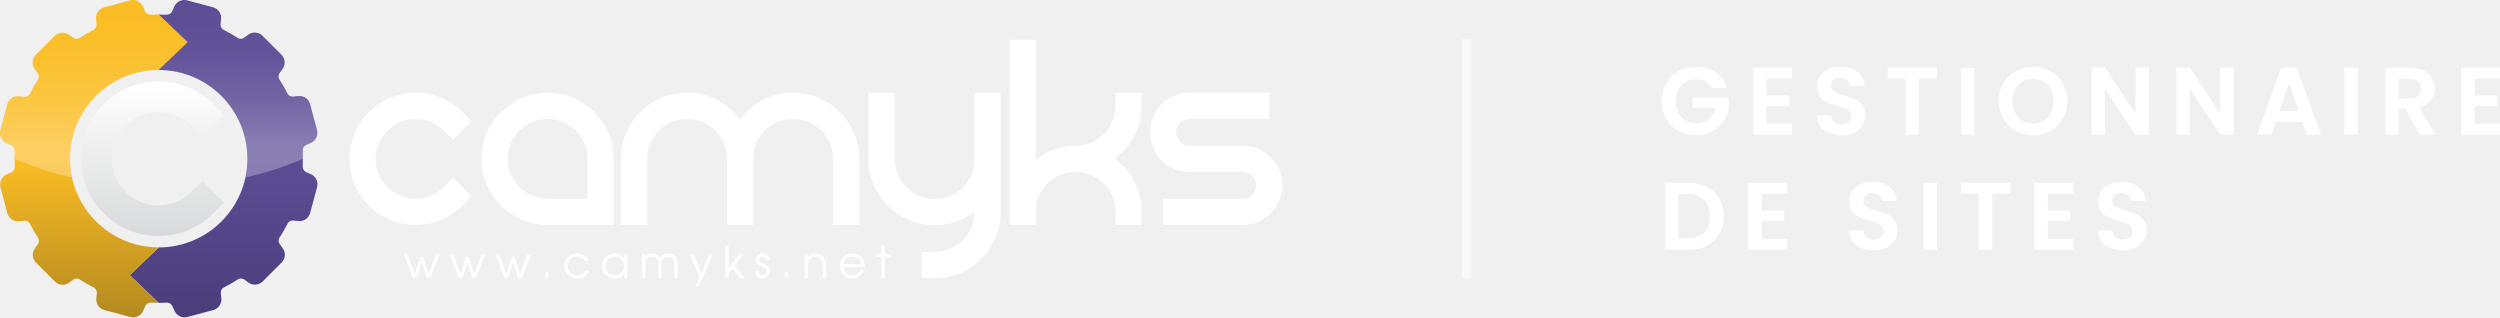
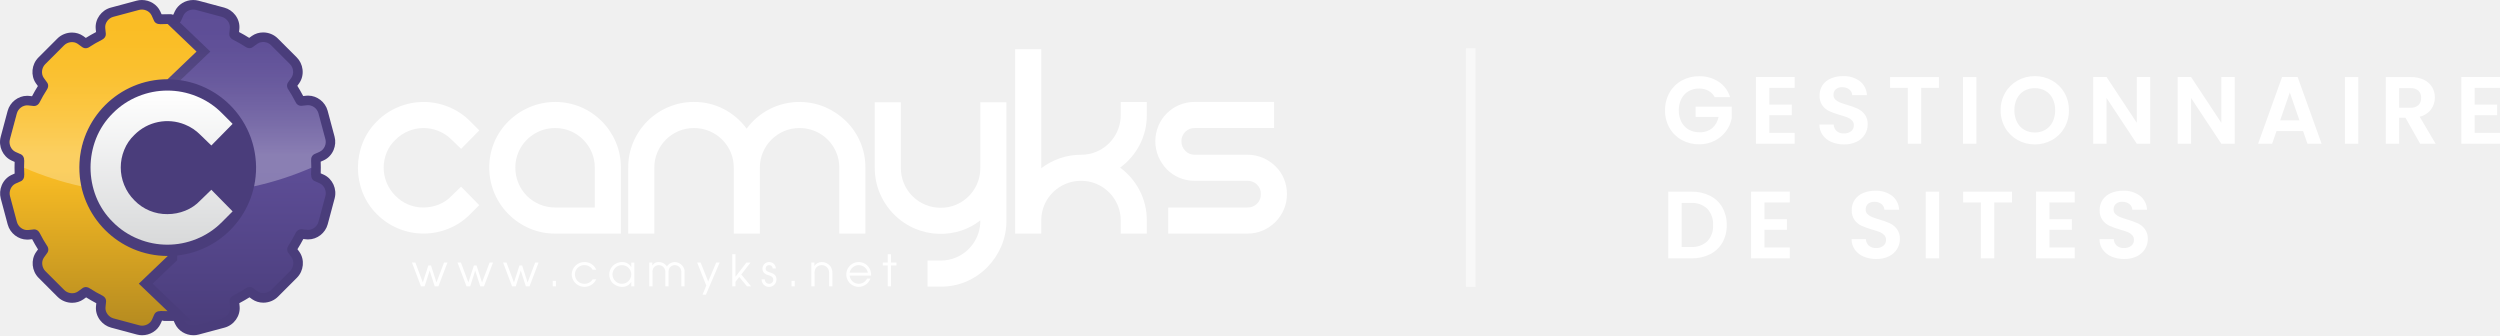
- <svg xmlns="http://www.w3.org/2000/svg" width="521.56" height="66.205" viewBox="0 0 521.56 66.205">
+ <svg xmlns="http://www.w3.org/2000/svg" width="523.563" height="70.205" viewBox="0 0 523.563 70.205">
  <defs>
    <linearGradient id="a" x1="0.5" y1="0.002" x2="0.5" y2="0.994" gradientUnits="objectBoundingBox">
      <stop offset="0" stop-color="#fff" />
      <stop offset="1" stop-color="#d8d9da" />
    </linearGradient>
    <linearGradient id="b" x1="0.5" y1="0.997" x2="0.5" y2="0.502" gradientUnits="objectBoundingBox">
      <stop offset="0" stop-color="#4a3d7b" />
      <stop offset="1" stop-color="#5d4d96" />
    </linearGradient>
    <linearGradient id="c" x1="0.5" y1="0.997" x2="0.5" y2="0.503" gradientUnits="objectBoundingBox">
      <stop offset="0" stop-color="#b48a20" />
      <stop offset="1" stop-color="#fabd24" />
    </linearGradient>
    <linearGradient id="d" x1="0.5" y1="0.821" x2="0.5" y2="0.029" gradientUnits="objectBoundingBox">
      <stop offset="0" stop-color="#fff" />
      <stop offset="0.073" stop-color="#fff" stop-opacity="0.871" />
      <stop offset="0.216" stop-color="#fff" stop-opacity="0.643" />
      <stop offset="0.36" stop-color="#fff" stop-opacity="0.447" />
      <stop offset="0.5" stop-color="#fff" stop-opacity="0.286" />
      <stop offset="0.636" stop-color="#fff" stop-opacity="0.161" />
      <stop offset="0.767" stop-color="#fff" stop-opacity="0.071" />
      <stop offset="0.891" stop-color="#fff" stop-opacity="0.02" />
      <stop offset="1" stop-color="#fff" stop-opacity="0" />
    </linearGradient>
  </defs>
-   <g transform="translate(-730 -17.897)">
+   <g transform="translate(-727.997 -15.897)">
    <g transform="translate(0 142)">
      <path d="M11.1-9.76A3.278,3.278,0,0,0,9.78-11.1a4.017,4.017,0,0,0-1.96-.46,4.285,4.285,0,0,0-2.2.56,3.868,3.868,0,0,0-1.5,1.6A5.135,5.135,0,0,0,3.58-7a5.147,5.147,0,0,0,.55,2.44,3.894,3.894,0,0,0,1.53,1.6,4.515,4.515,0,0,0,2.28.56,3.955,3.955,0,0,0,2.62-.85A4.057,4.057,0,0,0,11.9-5.62H7.1V-7.76h7.56v2.44a6.558,6.558,0,0,1-1.2,2.7A6.775,6.775,0,0,1,11.09-.63,6.968,6.968,0,0,1,7.84.12,7.359,7.359,0,0,1,4.19-.79,6.621,6.621,0,0,1,1.63-3.32,7.258,7.258,0,0,1,.7-7a7.313,7.313,0,0,1,.93-3.69,6.6,6.6,0,0,1,2.56-2.54,7.319,7.319,0,0,1,3.63-.91,7.264,7.264,0,0,1,4.1,1.15,5.872,5.872,0,0,1,2.4,3.23ZM22.54-11.7v3.5h4.7v2.22h-4.7v3.7h5.3V0h-8.1V-13.98h8.1v2.28ZM38.2.14a6.631,6.631,0,0,1-2.63-.5A4.318,4.318,0,0,1,33.72-1.8a3.792,3.792,0,0,1-.7-2.22h3a1.94,1.94,0,0,0,.61,1.36,2.161,2.161,0,0,0,1.51.5,2.323,2.323,0,0,0,1.54-.47,1.529,1.529,0,0,0,.56-1.23,1.421,1.421,0,0,0-.38-1.02,2.663,2.663,0,0,0-.95-.63,15.721,15.721,0,0,0-1.57-.51,16.815,16.815,0,0,1-2.21-.79,3.871,3.871,0,0,1-1.46-1.18,3.363,3.363,0,0,1-.61-2.11,3.773,3.773,0,0,1,.62-2.16,3.943,3.943,0,0,1,1.74-1.41,6.33,6.33,0,0,1,2.56-.49,5.554,5.554,0,0,1,3.51,1.05,3.893,3.893,0,0,1,1.49,2.93H39.9a1.6,1.6,0,0,0-.61-1.19,2.3,2.3,0,0,0-1.51-.47,1.944,1.944,0,0,0-1.31.42,1.518,1.518,0,0,0-.49,1.22,1.261,1.261,0,0,0,.37.93,2.822,2.822,0,0,0,.92.6q.55.23,1.55.53a16.284,16.284,0,0,1,2.22.8,3.987,3.987,0,0,1,1.48,1.2,3.333,3.333,0,0,1,.62,2.1,3.95,3.95,0,0,1-.58,2.08,4.1,4.1,0,0,1-1.7,1.53A5.8,5.8,0,0,1,38.2.14Zm19.86-14.1v2.26H54.34V0h-2.8V-11.7H47.82v-2.26Zm7.84,0V0H63.1V-13.96ZM78.14.14a7.233,7.233,0,0,1-3.6-.92,6.869,6.869,0,0,1-2.6-2.55,7.133,7.133,0,0,1-.96-3.69,7.1,7.1,0,0,1,.96-3.67,6.869,6.869,0,0,1,2.6-2.55,7.233,7.233,0,0,1,3.6-.92,7.216,7.216,0,0,1,3.61.92,6.816,6.816,0,0,1,2.58,2.55,7.153,7.153,0,0,1,.95,3.67,7.192,7.192,0,0,1-.95,3.69A6.8,6.8,0,0,1,81.74-.78,7.233,7.233,0,0,1,78.14.14Zm0-2.5a4.265,4.265,0,0,0,2.22-.57,3.907,3.907,0,0,0,1.5-1.63,5.349,5.349,0,0,0,.54-2.46,5.287,5.287,0,0,0-.54-2.45,3.854,3.854,0,0,0-1.5-1.61,4.325,4.325,0,0,0-2.22-.56,4.379,4.379,0,0,0-2.23.56A3.835,3.835,0,0,0,74.4-9.47a5.287,5.287,0,0,0-.54,2.45,5.349,5.349,0,0,0,.54,2.46,3.887,3.887,0,0,0,1.51,1.63A4.319,4.319,0,0,0,78.14-2.36ZM102.3,0H99.5L93.16-9.58V0h-2.8V-13.98h2.8l6.34,9.6v-9.6h2.8ZM120,0h-2.8l-6.34-9.58V0h-2.8V-13.98h2.8l6.34,9.6v-9.6H120Zm14.32-2.66h-5.56L127.84,0H124.9l5.02-13.98h3.26L138.2,0h-2.96Zm-.76-2.24-2.02-5.84L129.52-4.9Zm12.32-9.06V0h-2.8V-13.96ZM158.84,0l-3.08-5.44h-1.32V0h-2.8V-13.96h5.24a6.119,6.119,0,0,1,2.76.57,3.982,3.982,0,0,1,1.71,1.54,4.2,4.2,0,0,1,.57,2.17,4.156,4.156,0,0,1-.8,2.49,4.11,4.11,0,0,1-2.38,1.53L162.08,0Zm-4.4-7.54h2.34a2.338,2.338,0,0,0,1.7-.55,2.047,2.047,0,0,0,.56-1.53,1.953,1.953,0,0,0-.56-1.49,2.394,2.394,0,0,0-1.7-.53h-2.34Zm15.82-4.16v3.5h4.7v2.22h-4.7v3.7h5.3V0h-8.1V-13.98h8.1v2.28ZM6.26,10.04a8.338,8.338,0,0,1,3.87.86,6.144,6.144,0,0,1,2.58,2.45,7.3,7.3,0,0,1,.91,3.69,7.188,7.188,0,0,1-.91,3.67,6.18,6.18,0,0,1-2.58,2.43A8.338,8.338,0,0,1,6.26,24H1.38V10.04Zm-.1,11.58a4.6,4.6,0,0,0,3.4-1.2,4.57,4.57,0,0,0,1.2-3.38,4.676,4.676,0,0,0-1.2-3.41,4.533,4.533,0,0,0-3.4-1.23H4.18v9.22ZM21.52,12.3v3.5h4.7v2.22h-4.7v3.7h5.3V24h-8.1V10.02h8.1V12.3ZM44.94,24.14a6.631,6.631,0,0,1-2.63-.5,4.318,4.318,0,0,1-1.85-1.44,3.792,3.792,0,0,1-.7-2.22h3a1.94,1.94,0,0,0,.61,1.36,2.161,2.161,0,0,0,1.51.5,2.323,2.323,0,0,0,1.54-.47,1.529,1.529,0,0,0,.56-1.23,1.421,1.421,0,0,0-.38-1.02,2.663,2.663,0,0,0-.95-.63,15.721,15.721,0,0,0-1.57-.51,16.815,16.815,0,0,1-2.21-.79,3.871,3.871,0,0,1-1.46-1.18,3.363,3.363,0,0,1-.61-2.11,3.773,3.773,0,0,1,.62-2.16,3.943,3.943,0,0,1,1.74-1.41,6.33,6.33,0,0,1,2.56-.49,5.554,5.554,0,0,1,3.51,1.05,3.893,3.893,0,0,1,1.49,2.93H46.64a1.6,1.6,0,0,0-.61-1.19,2.3,2.3,0,0,0-1.51-.47,1.944,1.944,0,0,0-1.31.42,1.518,1.518,0,0,0-.49,1.22,1.261,1.261,0,0,0,.37.93,2.822,2.822,0,0,0,.92.6q.55.23,1.55.53a16.284,16.284,0,0,1,2.22.8,3.987,3.987,0,0,1,1.48,1.2,3.333,3.333,0,0,1,.62,2.1,3.95,3.95,0,0,1-.58,2.08,4.1,4.1,0,0,1-1.7,1.53A5.8,5.8,0,0,1,44.94,24.14ZM58.1,10.04V24H55.3V10.04Zm15.26,0V12.3H69.64V24h-2.8V12.3H63.12V10.04ZM81.2,12.3v3.5h4.7v2.22H81.2v3.7h5.3V24H78.4V10.02h8.1V12.3ZM96.86,24.14a6.631,6.631,0,0,1-2.63-.5,4.318,4.318,0,0,1-1.85-1.44,3.792,3.792,0,0,1-.7-2.22h3a1.94,1.94,0,0,0,.61,1.36,2.161,2.161,0,0,0,1.51.5,2.323,2.323,0,0,0,1.54-.47,1.529,1.529,0,0,0,.56-1.23,1.421,1.421,0,0,0-.38-1.02,2.663,2.663,0,0,0-.95-.63A15.722,15.722,0,0,0,96,17.98a16.815,16.815,0,0,1-2.21-.79,3.871,3.871,0,0,1-1.46-1.18,3.363,3.363,0,0,1-.61-2.11,3.773,3.773,0,0,1,.62-2.16,3.944,3.944,0,0,1,1.74-1.41,6.33,6.33,0,0,1,2.56-.49,5.554,5.554,0,0,1,3.51,1.05,3.893,3.893,0,0,1,1.49,2.93H98.56a1.6,1.6,0,0,0-.61-1.19,2.3,2.3,0,0,0-1.51-.47,1.944,1.944,0,0,0-1.31.42,1.518,1.518,0,0,0-.49,1.22,1.261,1.261,0,0,0,.37.93,2.822,2.822,0,0,0,.92.6q.55.23,1.55.53a16.283,16.283,0,0,1,2.22.8,3.987,3.987,0,0,1,1.48,1.2,3.333,3.333,0,0,1,.62,2.1,3.95,3.95,0,0,1-.58,2.08,4.1,4.1,0,0,1-1.7,1.53A5.8,5.8,0,0,1,96.86,24.14Z" transform="translate(1076 -96)" fill="#fff" />
-       <path d="M1,50H-1V0H1Z" transform="translate(1036 -116)" fill="#fff" opacity="0.5" />
+       <line y1="50" transform="translate(1036 -116)" fill="none" stroke="#fff" stroke-width="2" opacity="0.5" />
    </g>
+     <circle cx="17" cy="17" r="17" transform="translate(746 34)" fill="#4a3d7b" />
    <g transform="translate(632.638 -328.139)">
      <path d="M123.517,372.276a9.711,9.711,0,0,1,10.568-2.156,9.575,9.575,0,0,1,3.234,2.156l2.3,2.227,4.457-4.527-2.229-2.23a15.712,15.712,0,0,0-5.354-3.555,16.137,16.137,0,0,0-12.149,0,15.82,15.82,0,0,0-5.357,3.555,15.5,15.5,0,0,0-3.521,5.321,16.653,16.653,0,0,0,0,12.147,15.456,15.456,0,0,0,3.521,5.32,15.841,15.841,0,0,0,5.357,3.557,16.124,16.124,0,0,0,12.149,0,15.733,15.733,0,0,0,5.354-3.557l2.229-2.23-4.457-4.526-2.3,2.229a8.786,8.786,0,0,1-3.161,2.153,9.922,9.922,0,0,1-3.737.719,9.417,9.417,0,0,1-6.9-2.872,9.574,9.574,0,0,1-2.154-3.238,9.683,9.683,0,0,1,0-7.328A8.8,8.8,0,0,1,123.517,372.276Z" fill="url(#a)" />
-       <path d="M148.982,379.147a18.51,18.51,0,0,1-18.508,18.509v.008l-6.044,5.779,6.044,5.778c.534,0,1.069-.017,1.6-.044l-.072.02a1.256,1.256,0,0,1,1.369.793l.457,1.015a2.29,2.29,0,0,0,2.611,1.164l5.428-1.452a2.3,2.3,0,0,0,1.682-2.316l-.113-1.108a1.257,1.257,0,0,1,.754-1.353,30.319,30.319,0,0,0,2.859-1.656,1.237,1.237,0,0,1,1.357.123l.9.653a2.3,2.3,0,0,0,2.848-.3l3.972-3.972a2.3,2.3,0,0,0,.3-2.848l-.654-.9a1.26,1.26,0,0,1,0-1.585l0,0a29.306,29.306,0,0,0,1.544-2.694,1.255,1.255,0,0,1,1.324-.71l1.106.114a2.294,2.294,0,0,0,2.315-1.68l1.454-5.429a2.3,2.3,0,0,0-1.163-2.614l-1.018-.453a1.258,1.258,0,0,1-.793-1.371l-.035.131a30.434,30.434,0,0,0,0-3.211l.02.073a1.257,1.257,0,0,1,.792-1.371l1.017-.453a2.3,2.3,0,0,0,1.163-2.615l-1.452-5.428a2.3,2.3,0,0,0-2.317-1.681l-1.106.117a1.257,1.257,0,0,1-1.363-.775,29.741,29.741,0,0,0-1.647-2.841,1.235,1.235,0,0,1,.124-1.355l.652-.9a2.3,2.3,0,0,0-.3-2.845l-3.973-3.974a2.3,2.3,0,0,0-2.846-.3l-.9.654a1.259,1.259,0,0,1-1.582.005,28.914,28.914,0,0,0-2.7-1.549,1.255,1.255,0,0,1-.7-1.319l.116-1.106a2.3,2.3,0,0,0-1.683-2.314l-5.428-1.454a2.294,2.294,0,0,0-2.612,1.164l-.453,1.014a1.26,1.26,0,0,1-1.371.8l.119.033q-.8-.043-1.6-.043l0,11.565A18.508,18.508,0,0,1,148.982,379.147Z" fill="url(#b)" />
-       <path d="M130.457,409.2l-6.027-5.761,6.044-5.779v-.008h0v-.014a18.509,18.509,0,1,1,0-37.018v-.01l6.042-5.778-6.042-5.778c-.535,0-1.069.015-1.6.045l.072-.021a1.258,1.258,0,0,1-1.369-.794l-.456-1.014a2.293,2.293,0,0,0-2.611-1.166l-5.429,1.455a2.3,2.3,0,0,0-1.682,2.315l.114,1.107a1.259,1.259,0,0,1-.755,1.355,29.981,29.981,0,0,0-2.858,1.654,1.235,1.235,0,0,1-1.357-.122l-.9-.654a2.3,2.3,0,0,0-2.846.3l-3.973,3.972a2.3,2.3,0,0,0-.3,2.848l.655.9a1.257,1.257,0,0,1,0,1.583l0,0a28.835,28.835,0,0,0-1.543,2.7,1.256,1.256,0,0,1-1.324.708l-1.107-.115a2.3,2.3,0,0,0-2.315,1.681l-1.455,5.429a2.3,2.3,0,0,0,1.164,2.615l1.017.452a1.257,1.257,0,0,1,.794,1.371l.036-.131a30.436,30.436,0,0,0,0,3.211l-.019-.073a1.258,1.258,0,0,1-.793,1.371l-1.016.453a2.3,2.3,0,0,0-1.164,2.614L98.9,390.53a2.3,2.3,0,0,0,2.316,1.681l1.106-.117a1.258,1.258,0,0,1,1.363.775,29.291,29.291,0,0,0,1.649,2.84,1.239,1.239,0,0,1-.125,1.356l-.652.9a2.3,2.3,0,0,0,.3,2.848l3.974,3.973a2.293,2.293,0,0,0,2.845.3l.9-.653a1.258,1.258,0,0,1,1.583,0,29.707,29.707,0,0,0,2.7,1.547,1.255,1.255,0,0,1,.7,1.319l-.115,1.106a2.292,2.292,0,0,0,1.682,2.313l5.427,1.455a2.3,2.3,0,0,0,2.614-1.164l.453-1.015a1.256,1.256,0,0,1,1.369-.794l-.118-.033C129.4,409.191,129.93,409.2,130.457,409.2Z" fill="url(#c)" />
+       <g fill="url(#b)">
+         <path d="M 135.881 413.242 C 134.599 413.242 133.439 412.53 132.925 411.428 L 132.922 411.422 L 132.919 411.416 L 132.462 410.401 L 132.435 410.34 L 132.427 410.312 C 132.385 410.231 132.29 410.193 132.131 410.193 C 132.111 410.193 132.09 410.194 132.068 410.195 L 132.065 410.179 C 131.506 410.206 130.986 410.22 130.476 410.221 L 130.074 410.222 L 129.783 409.944 L 123.739 404.166 L 122.983 403.443 L 123.739 402.72 L 129.474 397.237 L 129.474 396.656 L 130.474 396.656 C 135.15 396.656 139.547 394.835 142.854 391.527 C 146.161 388.22 147.982 383.823 147.982 379.147 C 147.982 374.47 146.161 370.073 142.854 366.766 C 139.547 363.459 135.15 361.638 130.472 361.638 L 129.472 361.638 L 129.472 360.638 L 129.474 349.073 L 129.474 348.073 L 130.474 348.073 C 130.988 348.073 131.504 348.086 132.009 348.111 L 132.014 348.085 C 132.036 348.086 132.057 348.087 132.077 348.087 C 132.178 348.087 132.318 348.074 132.374 347.964 L 132.382 347.938 L 132.408 347.88 L 132.861 346.866 L 132.865 346.857 L 132.87 346.847 C 133.388 345.748 134.549 345.037 135.825 345.037 C 136.107 345.037 136.383 345.073 136.647 345.145 L 142.073 346.598 C 143.555 346.993 144.619 348.471 144.493 349.962 L 144.493 349.972 L 144.492 349.982 L 144.376 351.088 L 144.369 351.146 L 144.365 351.166 C 144.362 351.26 144.425 351.344 144.559 351.423 C 145.523 351.911 146.455 352.446 147.329 353.013 L 147.333 353.016 L 147.337 353.018 C 147.441 353.087 147.532 353.123 147.602 353.123 C 147.653 353.123 147.693 353.103 147.71 353.092 L 147.728 353.075 L 147.78 353.038 L 148.681 352.384 L 148.689 352.378 L 148.697 352.372 C 149.208 352.016 149.821 351.828 150.468 351.828 C 151.356 351.828 152.214 352.177 152.822 352.785 L 156.794 356.759 C 157.88 357.841 158.062 359.652 157.207 360.882 L 157.202 360.889 L 157.196 360.897 L 156.544 361.799 L 156.51 361.846 L 156.496 361.862 C 156.448 361.939 156.469 362.028 156.491 362.087 C 157.071 362.973 157.614 363.911 158.147 364.953 C 158.273 365.201 158.382 365.201 158.428 365.201 C 158.429 365.201 158.43 365.201 158.431 365.201 L 158.454 365.196 L 158.515 365.19 L 159.621 365.073 L 159.632 365.071 L 159.644 365.07 C 159.725 365.064 159.807 365.06 159.889 365.06 C 161.316 365.06 162.628 366.081 163.008 367.487 L 164.461 372.918 C 164.861 374.397 164.113 376.058 162.758 376.696 L 162.748 376.7 L 162.739 376.704 L 161.722 377.157 L 161.664 377.183 L 161.638 377.191 C 161.594 377.213 161.503 377.278 161.521 377.549 L 161.505 377.552 C 161.557 378.593 161.558 379.644 161.507 380.68 L 161.535 380.685 C 161.525 380.844 161.55 380.954 161.609 381.012 C 161.629 381.032 161.651 381.044 161.659 381.049 C 161.664 381.051 161.666 381.052 161.665 381.052 C 161.663 381.052 161.617 381.035 161.617 381.035 L 161.33 381.993 L 161.737 381.079 L 162.755 381.532 L 162.765 381.537 L 162.775 381.542 C 163.459 381.865 164.005 382.445 164.314 383.176 C 164.605 383.866 164.663 384.627 164.477 385.32 L 163.023 390.748 C 162.848 391.401 162.449 392.006 161.9 392.451 C 161.323 392.919 160.616 393.176 159.91 393.176 C 159.826 393.176 159.741 393.173 159.657 393.165 L 159.648 393.165 L 159.639 393.164 L 158.533 393.05 L 158.474 393.044 L 158.455 393.039 C 158.454 393.039 158.454 393.039 158.453 393.039 C 158.41 393.039 158.309 393.039 158.193 393.239 C 157.697 394.215 157.164 395.144 156.607 396.003 L 156.574 395.982 L 156.604 396.011 C 156.496 396.173 156.471 396.295 156.528 396.384 L 156.546 396.403 L 156.583 396.454 L 157.237 397.353 L 157.243 397.362 L 157.25 397.371 C 157.681 397.992 157.864 398.769 157.765 399.557 C 157.673 400.3 157.343 400.988 156.836 401.496 L 152.863 405.468 C 152.255 406.076 151.397 406.424 150.509 406.424 C 149.862 406.424 149.249 406.236 148.738 405.882 L 148.729 405.875 L 148.72 405.869 L 147.821 405.216 L 147.776 405.183 L 147.762 405.171 C 147.745 405.16 147.703 405.14 147.651 405.14 C 147.616 405.14 147.576 405.148 147.532 405.165 C 146.649 405.743 145.706 406.288 144.653 406.828 C 144.493 406.912 144.417 407.002 144.422 407.103 L 144.427 407.129 L 144.434 407.192 L 144.547 408.3 L 144.548 408.309 L 144.549 408.318 C 144.611 409.072 144.382 409.836 143.903 410.469 C 143.453 411.065 142.824 411.495 142.131 411.682 L 136.7 413.135 C 136.439 413.206 136.162 413.242 135.881 413.242 Z" stroke="none" />
+         <path d="M 135.881 412.242 C 136.072 412.242 136.261 412.218 136.442 412.169 L 141.87 410.717 C 142.833 410.457 143.642 409.48 143.552 408.401 L 143.439 407.293 C 143.439 407.293 143.241 406.437 144.193 405.94 C 145.168 405.44 146.125 404.895 147.052 404.284 C 147.854 403.899 148.409 404.407 148.409 404.407 L 149.308 405.06 C 150.197 405.677 151.451 405.465 152.156 404.761 L 156.128 400.789 C 156.832 400.084 157.044 398.829 156.428 397.941 L 155.774 397.042 C 155.774 397.042 155.155 396.383 155.771 395.457 L 155.768 395.459 C 156.336 394.583 156.847 393.682 157.312 392.765 C 157.813 391.87 158.636 392.055 158.636 392.055 L 159.742 392.169 C 160.82 392.261 161.8 391.45 162.057 390.489 L 163.511 385.06 C 163.77 384.098 163.325 382.908 162.348 382.446 L 161.33 381.993 C 161.33 381.993 160.467 381.734 160.537 380.622 L 160.502 380.753 C 160.559 379.682 160.559 378.612 160.503 377.542 L 160.523 377.615 C 160.45 376.505 161.315 376.244 161.315 376.244 L 162.332 375.791 C 163.31 375.331 163.755 374.137 163.495 373.176 L 162.043 367.748 C 161.783 366.787 160.804 365.978 159.726 366.067 L 158.62 366.184 C 158.62 366.184 157.751 366.386 157.257 365.409 C 156.761 364.44 156.218 363.489 155.61 362.568 C 155.227 361.765 155.734 361.213 155.734 361.213 L 156.386 360.311 C 157.003 359.424 156.792 358.168 156.087 357.466 L 152.114 353.492 C 151.41 352.787 150.156 352.575 149.268 353.193 L 148.367 353.847 C 148.367 353.847 147.71 354.465 146.785 353.852 C 145.906 353.282 145.003 352.768 144.082 352.303 C 143.198 351.801 143.381 350.984 143.381 350.984 L 143.497 349.878 C 143.588 348.801 142.776 347.82 141.814 347.564 L 136.386 346.11 C 135.425 345.85 134.235 346.297 133.774 347.274 L 133.321 348.288 C 133.321 348.288 133.06 349.154 131.95 349.083 L 132.069 349.116 C 131.537 349.087 131.006 349.073 130.474 349.073 L 130.472 360.638 C 140.696 360.638 148.982 368.924 148.982 379.147 C 148.982 389.368 140.695 397.656 130.474 397.656 L 130.474 397.664 L 124.43 403.443 L 130.474 409.221 C 131.008 409.22 131.543 409.204 132.077 409.177 L 132.005 409.197 C 133.116 409.128 133.374 409.99 133.374 409.99 L 133.831 411.005 C 134.202 411.799 135.058 412.242 135.881 412.242 M 135.881 414.242 C 134.213 414.242 132.697 413.303 132.019 411.851 L 132.007 411.826 L 131.723 411.195 C 131.293 411.212 130.882 411.22 130.478 411.221 L 129.673 411.223 L 121.536 403.443 L 128.474 396.809 L 128.474 395.656 L 130.474 395.656 C 134.883 395.656 139.028 393.939 142.147 390.82 C 145.265 387.702 146.982 383.556 146.982 379.147 C 146.982 374.737 145.265 370.591 142.147 367.473 C 139.029 364.355 134.883 362.638 130.472 362.638 L 128.472 362.638 L 128.474 347.073 L 130.474 347.073 C 130.871 347.073 131.269 347.08 131.663 347.095 L 131.965 346.421 C 132.648 344.973 134.164 344.037 135.825 344.037 C 136.195 344.037 136.559 344.085 136.908 344.179 L 142.331 345.632 C 143.236 345.873 144.059 346.432 144.645 347.206 C 145.274 348.037 145.574 349.046 145.49 350.046 L 145.486 350.087 L 145.417 350.741 C 146.153 351.126 146.867 351.537 147.551 351.968 L 148.126 351.551 C 148.805 351.078 149.616 350.828 150.468 350.828 C 151.62 350.828 152.736 351.284 153.529 352.079 L 157.501 356.052 C 158.164 356.712 158.597 357.608 158.717 358.572 C 158.846 359.606 158.601 360.629 158.028 361.453 L 158.007 361.483 L 157.628 362.007 C 158.052 362.682 158.457 363.389 158.856 364.148 L 159.561 364.074 C 159.67 364.065 159.78 364.06 159.889 364.06 C 161.759 364.06 163.477 365.392 163.974 367.226 L 163.975 367.231 L 165.427 372.659 C 165.671 373.565 165.597 374.556 165.22 375.449 C 164.815 376.41 164.091 377.174 163.183 377.601 L 163.146 377.618 L 162.521 377.896 C 162.552 378.708 162.553 379.525 162.523 380.335 L 163.203 380.638 C 165.008 381.492 165.971 383.616 165.442 385.58 L 163.989 391.006 C 163.498 392.843 161.782 394.176 159.91 394.176 C 159.797 394.176 159.684 394.171 159.572 394.162 L 159.537 394.158 L 158.879 394.091 C 158.489 394.833 158.078 395.548 157.652 396.224 L 158.071 396.801 C 159.208 398.44 158.981 400.762 157.543 402.202 L 153.57 406.175 C 152.775 406.969 151.66 407.424 150.509 407.424 C 149.657 407.424 148.847 407.175 148.168 406.703 L 148.133 406.678 L 147.613 406.301 C 146.942 406.722 146.235 407.128 145.473 407.529 L 145.545 408.235 C 145.711 410.22 144.355 412.118 142.391 412.648 L 136.959 414.101 C 136.615 414.194 136.25 414.242 135.881 414.242 Z" stroke="none" fill="#4a3d7b" />
+       </g>
+       <g fill="url(#c)">
+         <path d="M 125.12 413.241 C 124.838 413.241 124.562 413.206 124.299 413.135 L 118.873 411.68 C 117.39 411.285 116.326 409.807 116.454 408.316 L 116.454 408.307 L 116.455 408.298 L 116.57 407.192 L 116.576 407.133 L 116.581 407.113 C 116.584 407.019 116.521 406.935 116.387 406.855 C 115.416 406.363 114.485 405.829 113.618 405.269 L 113.612 405.265 L 113.607 405.261 C 113.505 405.193 113.411 405.156 113.342 405.156 C 113.292 405.156 113.252 405.176 113.235 405.187 L 113.217 405.204 L 113.165 405.241 L 112.265 405.894 L 112.257 405.9 L 112.249 405.906 C 111.737 406.262 111.124 406.45 110.476 406.45 C 109.587 406.45 108.73 406.101 108.124 405.493 L 104.152 401.521 C 103.645 401.013 103.315 400.325 103.222 399.583 C 103.124 398.794 103.308 398.017 103.74 397.395 L 103.745 397.387 L 103.751 397.38 L 104.403 396.479 L 104.437 396.432 L 104.451 396.416 C 104.499 396.339 104.479 396.249 104.456 396.189 C 103.88 395.312 103.337 394.375 102.799 393.325 C 102.673 393.077 102.564 393.077 102.518 393.077 C 102.517 393.077 102.516 393.077 102.515 393.077 L 102.493 393.082 L 102.431 393.088 L 101.325 393.205 L 101.314 393.207 L 101.302 393.208 C 101.221 393.214 101.139 393.218 101.057 393.218 C 100.35 393.218 99.642 392.961 99.064 392.494 C 98.514 392.049 98.114 391.444 97.938 390.789 L 96.485 385.36 C 96.086 383.88 96.834 382.22 98.189 381.582 L 98.198 381.578 L 98.208 381.574 L 99.224 381.121 L 99.282 381.095 L 99.308 381.087 C 99.352 381.065 99.444 381 99.426 380.728 L 99.441 380.725 C 99.389 379.69 99.389 378.639 99.44 377.597 L 99.411 377.592 C 99.421 377.434 99.396 377.324 99.338 377.267 C 99.317 377.246 99.295 377.234 99.287 377.23 C 99.282 377.228 99.28 377.227 99.281 377.227 C 99.283 377.227 99.328 377.243 99.328 377.243 L 99.615 376.285 L 99.209 377.199 L 98.192 376.747 L 98.181 376.742 L 98.169 376.737 C 97.487 376.413 96.941 375.833 96.633 375.103 C 96.341 374.414 96.283 373.653 96.468 372.96 L 97.923 367.53 C 98.098 366.876 98.497 366.271 99.048 365.826 C 99.625 365.358 100.333 365.101 101.04 365.101 C 101.122 365.101 101.205 365.105 101.287 365.111 L 101.297 365.112 L 101.307 365.113 L 102.414 365.228 L 102.473 365.234 L 102.493 365.239 C 102.493 365.239 102.494 365.239 102.494 365.239 C 102.538 365.239 102.638 365.239 102.754 365.041 C 103.246 364.069 103.779 363.139 104.339 362.275 L 104.377 362.299 L 104.343 362.266 C 104.43 362.135 104.464 362.029 104.442 361.95 C 104.434 361.921 104.421 361.9 104.416 361.892 C 104.413 361.887 104.412 361.886 104.412 361.886 C 104.413 361.886 104.445 361.923 104.445 361.923 L 105.173 361.238 L 104.364 361.826 L 103.709 360.926 L 103.703 360.917 L 103.696 360.908 C 103.265 360.286 103.082 359.509 103.181 358.721 C 103.274 357.979 103.605 357.291 104.111 356.783 L 108.085 352.811 C 108.693 352.203 109.551 351.854 110.439 351.854 C 111.086 351.854 111.698 352.042 112.209 352.397 L 112.217 352.403 L 112.226 352.409 L 113.126 353.063 L 113.172 353.096 L 113.185 353.109 C 113.202 353.119 113.243 353.139 113.295 353.139 C 113.33 353.139 113.37 353.13 113.414 353.113 C 114.301 352.533 115.243 351.989 116.293 351.452 C 116.423 351.384 116.499 351.309 116.518 351.231 C 116.525 351.202 116.525 351.178 116.525 351.168 C 116.524 351.163 116.524 351.161 116.524 351.161 C 116.525 351.161 116.534 351.21 116.534 351.21 L 117.508 350.985 L 116.513 351.087 L 116.399 349.98 L 116.398 349.971 L 116.398 349.962 C 116.334 349.207 116.563 348.443 117.042 347.809 C 117.493 347.214 118.123 346.784 118.816 346.597 L 124.246 345.142 C 124.508 345.072 124.783 345.036 125.063 345.036 C 126.345 345.036 127.507 345.748 128.022 346.851 L 128.025 346.857 L 128.028 346.864 L 128.484 347.878 L 128.511 347.938 L 128.519 347.965 C 128.562 348.048 128.657 348.086 128.817 348.086 C 128.837 348.086 128.858 348.085 128.879 348.084 L 128.882 348.101 C 129.394 348.073 129.929 348.059 130.472 348.058 L 130.874 348.057 L 131.165 348.335 L 137.207 354.113 L 137.963 354.836 L 137.207 355.559 L 131.474 361.041 L 131.474 361.624 L 130.474 361.624 C 125.796 361.624 121.399 363.445 118.093 366.752 C 114.786 370.059 112.965 374.456 112.965 379.132 C 112.965 383.809 114.786 388.206 118.093 391.514 C 121.4 394.821 125.797 396.642 130.474 396.642 L 131.474 396.642 L 131.474 397.642 L 131.474 397.656 L 131.474 397.664 L 131.474 398.091 L 131.165 398.387 L 125.877 403.443 L 131.148 408.481 L 132.95 410.204 L 130.457 410.204 C 129.942 410.204 129.431 410.192 128.935 410.167 L 128.93 410.194 C 128.908 410.192 128.887 410.192 128.866 410.192 C 128.678 410.192 128.622 410.251 128.604 410.271 C 128.585 410.291 128.574 410.311 128.57 410.319 C 128.569 410.323 128.568 410.325 128.568 410.325 C 128.567 410.325 128.584 410.278 128.584 410.278 L 127.626 409.99 L 128.539 410.398 L 128.086 411.413 L 128.082 411.422 L 128.077 411.432 C 127.559 412.531 126.398 413.241 125.12 413.241 Z" stroke="none" />
+         <path d="M 125.12 412.241 C 125.943 412.241 126.799 411.798 127.173 411.005 L 127.626 409.99 C 127.626 409.99 127.886 409.124 128.995 409.196 L 128.877 409.163 C 129.405 409.191 129.93 409.204 130.457 409.204 L 124.43 403.443 L 130.474 397.664 L 130.474 397.642 C 120.251 397.642 111.965 389.355 111.965 379.132 C 111.965 368.911 120.251 360.624 130.472 360.624 C 130.473 360.624 130.473 360.624 130.474 360.624 L 130.474 360.614 L 136.516 354.836 L 130.474 349.058 C 129.939 349.059 129.405 349.073 128.869 349.103 L 128.941 349.082 C 127.831 349.151 127.572 348.288 127.572 348.288 L 127.116 347.274 C 126.658 346.294 125.464 345.851 124.505 346.108 L 119.076 347.563 C 118.113 347.822 117.303 348.799 117.394 349.878 L 117.508 350.985 C 117.508 350.985 117.706 351.841 116.753 352.34 C 115.779 352.838 114.822 353.383 113.895 353.994 C 113.092 354.38 112.538 353.872 112.538 353.872 L 111.638 353.218 C 110.75 352.601 109.496 352.814 108.792 353.518 L 104.819 357.49 C 104.115 358.195 103.902 359.449 104.518 360.338 L 105.173 361.238 C 105.173 361.238 105.792 361.896 105.175 362.821 L 105.178 362.819 C 104.61 363.695 104.099 364.596 103.635 365.515 C 103.134 366.408 102.311 366.223 102.311 366.223 L 101.204 366.108 C 100.127 366.019 99.146 366.828 98.889 367.789 L 97.434 373.218 C 97.177 374.181 97.622 375.37 98.598 375.833 L 99.615 376.285 C 99.615 376.285 100.48 376.544 100.409 377.656 L 100.445 377.525 C 100.388 378.596 100.387 379.666 100.443 380.736 L 100.424 380.663 C 100.496 381.773 99.631 382.034 99.631 382.034 L 98.615 382.487 C 97.636 382.948 97.192 384.141 97.451 385.101 L 98.904 390.53 C 99.162 391.491 100.142 392.3 101.22 392.211 L 102.326 392.094 C 102.326 392.094 103.194 391.892 103.689 392.869 C 104.186 393.839 104.728 394.789 105.338 395.709 C 105.719 396.514 105.213 397.065 105.213 397.065 L 104.561 397.966 C 103.943 398.855 104.156 400.11 104.859 400.814 L 108.833 404.787 C 109.536 405.493 110.791 405.702 111.678 405.085 L 112.578 404.432 C 112.578 404.432 113.236 403.813 114.161 404.429 C 115.04 404.997 115.944 405.51 116.864 405.976 C 117.748 406.478 117.565 407.295 117.565 407.295 L 117.45 408.401 C 117.358 409.478 118.17 410.458 119.132 410.714 L 124.559 412.169 C 124.74 412.218 124.929 412.241 125.12 412.241 M 125.12 414.241 C 124.751 414.241 124.387 414.194 124.039 414.1 L 118.614 412.646 C 117.71 412.405 116.887 411.846 116.301 411.073 C 115.672 410.241 115.372 409.232 115.457 408.231 L 115.461 408.194 L 115.529 407.538 C 114.789 407.15 114.074 406.739 113.393 406.311 L 112.82 406.727 C 112.14 407.2 111.329 407.45 110.476 407.45 C 109.323 407.45 108.208 406.994 107.416 406.198 L 103.445 402.228 C 102.005 400.786 101.779 398.464 102.919 396.824 L 102.941 396.794 L 103.319 396.27 C 102.897 395.6 102.491 394.893 102.09 394.13 L 101.385 394.204 C 101.276 394.213 101.166 394.218 101.057 394.218 C 99.183 394.218 97.465 392.885 96.972 391.049 L 95.519 385.618 C 95.275 384.715 95.349 383.723 95.726 382.829 C 96.132 381.869 96.855 381.105 97.763 380.678 L 97.801 380.66 L 98.425 380.382 C 98.394 379.573 98.394 378.757 98.424 377.944 L 97.741 377.64 C 95.941 376.786 94.978 374.663 95.502 372.702 L 96.957 367.271 C 97.448 365.435 99.165 364.101 101.04 364.101 C 101.15 364.101 101.261 364.106 101.37 364.115 L 101.411 364.119 L 102.069 364.187 C 102.456 363.447 102.866 362.733 103.293 362.054 L 102.874 361.477 C 101.738 359.838 101.966 357.516 103.404 356.077 L 107.378 352.104 C 108.172 351.31 109.288 350.854 110.439 350.854 C 111.291 350.854 112.1 351.104 112.779 351.576 L 112.814 351.6 L 113.333 351.978 C 114.006 351.555 114.713 351.15 115.473 350.751 L 115.401 350.046 C 115.233 348.058 116.59 346.161 118.557 345.632 L 123.987 344.176 C 124.334 344.083 124.696 344.036 125.063 344.036 C 126.732 344.036 128.249 344.975 128.928 346.427 L 128.94 346.454 L 129.223 347.084 C 129.63 347.067 130.048 347.059 130.47 347.058 L 131.275 347.057 L 139.41 354.836 L 132.474 361.469 L 132.474 362.624 L 130.474 362.624 C 126.063 362.624 121.918 364.341 118.8 367.459 C 115.682 370.577 113.965 374.723 113.965 379.132 C 113.965 383.542 115.682 387.688 118.8 390.806 C 121.918 393.925 126.064 395.642 130.474 395.642 L 132.474 395.642 L 132.474 398.519 L 127.324 403.443 L 135.444 411.204 L 130.457 411.204 C 130.063 411.204 129.67 411.197 129.284 411.183 L 128.982 411.858 C 128.299 413.306 126.783 414.241 125.12 414.241 Z" stroke="none" fill="#4a3d7b" />
+       </g>
      <path d="M162.043,367.748a2.3,2.3,0,0,0-2.317-1.681l-1.106.117a1.257,1.257,0,0,1-1.363-.775,29.741,29.741,0,0,0-1.647-2.841,1.235,1.235,0,0,1,.124-1.355l.652-.9a2.3,2.3,0,0,0-.3-2.845l-3.973-3.974a2.3,2.3,0,0,0-2.846-.3l-.9.654a1.259,1.259,0,0,1-1.582.005,28.914,28.914,0,0,0-2.7-1.549,1.255,1.255,0,0,1-.7-1.319l.116-1.106a2.3,2.3,0,0,0-1.683-2.314l-5.428-1.454a2.294,2.294,0,0,0-2.612,1.164l-.453,1.014a1.26,1.26,0,0,1-1.371.8l.119.033c-.526-.029-1.054-.042-1.58-.043l-.015-.015c-.535,0-1.069.015-1.6.045l.072-.021a1.258,1.258,0,0,1-1.369-.794l-.456-1.014a2.293,2.293,0,0,0-2.611-1.166l-5.429,1.455a2.3,2.3,0,0,0-1.682,2.315l.114,1.107a1.259,1.259,0,0,1-.755,1.355,29.981,29.981,0,0,0-2.858,1.654,1.235,1.235,0,0,1-1.357-.122l-.9-.654a2.3,2.3,0,0,0-2.846.3l-3.973,3.972a2.3,2.3,0,0,0-.3,2.848l.655.9a1.257,1.257,0,0,1,0,1.583l0,0a28.835,28.835,0,0,0-1.543,2.7,1.256,1.256,0,0,1-1.324.708l-1.107-.115a2.3,2.3,0,0,0-2.315,1.681l-1.455,5.429a2.3,2.3,0,0,0,1.164,2.615l1.017.452a1.257,1.257,0,0,1,.794,1.371l.036-.131q-.043.818-.042,1.634a65.848,65.848,0,0,0,11.98,3.886,18.51,18.51,0,0,1,18.089-22.421v.014a18.51,18.51,0,0,1,18.1,22.407,65.917,65.917,0,0,0,11.977-3.886c0-.539-.013-1.078-.041-1.617l.02.073a1.257,1.257,0,0,1,.792-1.371l1.017-.453a2.3,2.3,0,0,0,1.163-2.615Z" opacity="0.28" fill="url(#d)" />
      <path d="M178.172,373.31a8.191,8.191,0,0,1,2.762-1.842,8.283,8.283,0,0,1,6.264,0,8.185,8.185,0,0,1,2.763,1.842l1.965,1.9,3.807-3.867-1.9-1.9a13.448,13.448,0,0,0-4.574-3.039,13.779,13.779,0,0,0-10.376,0,13.481,13.481,0,0,0-4.575,3.039,13.16,13.16,0,0,0-3.008,4.543,14.2,14.2,0,0,0,0,10.377A13.16,13.16,0,0,0,174.3,388.9a13.481,13.481,0,0,0,4.575,3.039,13.791,13.791,0,0,0,10.376,0,13.448,13.448,0,0,0,4.574-3.039l1.9-1.9-3.807-3.867-1.965,1.9a7.583,7.583,0,0,1-2.7,1.842,8.547,8.547,0,0,1-3.194.614,8.038,8.038,0,0,1-5.894-2.456,8.17,8.17,0,0,1-1.842-2.763,8.29,8.29,0,0,1,0-6.262A7.523,7.523,0,0,1,178.172,373.31Z" fill="#fff" />
      <path d="M221.366,369.409a14,14,0,0,0-4.36-2.947,13.894,13.894,0,0,0-10.713,0,14.243,14.243,0,0,0-4.421,2.947,13.649,13.649,0,0,0-2.979,4.362,13.906,13.906,0,0,0,0,10.713,13.932,13.932,0,0,0,7.4,7.4,13.439,13.439,0,0,0,5.34,1.074h13.753V379.142a13.4,13.4,0,0,0-1.074-5.371A13.919,13.919,0,0,0,221.366,369.409Zm-1.444,18.083h-8.289a8.371,8.371,0,0,1-5.924-2.426,8.218,8.218,0,0,1-1.781-2.67,8.308,8.308,0,0,1-.643-3.254,8.09,8.09,0,0,1,.643-3.223,8.33,8.33,0,0,1,7.705-5.066,8.112,8.112,0,0,1,3.224.644,8.348,8.348,0,0,1,4.42,4.422,8.057,8.057,0,0,1,.645,3.223Z" fill="#fff" />
      <path d="M272.54,369.409a14.368,14.368,0,0,0-4.391-2.947,13.863,13.863,0,0,0-11.634.432,13.784,13.784,0,0,0-4.79,4.082,13.856,13.856,0,0,0-4.757-4.082,13.28,13.28,0,0,0-6.293-1.506,13.479,13.479,0,0,0-5.341,1.074A13.762,13.762,0,0,0,228,373.771a13.4,13.4,0,0,0-1.074,5.371v13.814h5.464V379.142a8.091,8.091,0,0,1,.645-3.223,8.336,8.336,0,0,1,4.421-4.422,8.1,8.1,0,0,1,3.223-.644,8.337,8.337,0,0,1,3.254.644,8.247,8.247,0,0,1,2.67,1.782,8.34,8.34,0,0,1,1.782,2.64,8.125,8.125,0,0,1,.644,3.223v13.814h5.464V379.142a8.075,8.075,0,0,1,.646-3.223,8.348,8.348,0,0,1,4.42-4.422,8.1,8.1,0,0,1,3.223-.644,8.3,8.3,0,0,1,7.7,5.066,8.092,8.092,0,0,1,.646,3.223v13.814h5.464V379.142a13.364,13.364,0,0,0-1.077-5.371A13.624,13.624,0,0,0,272.54,369.409Z" fill="#fff" />
      <path d="M300.66,379.2a8.292,8.292,0,0,1-5.066,7.706,8.065,8.065,0,0,1-3.222.644,8.306,8.306,0,0,1-8.351-8.35V365.451h-5.464V379.2a13.439,13.439,0,0,0,1.075,5.342,13.906,13.906,0,0,0,7.4,7.4,13.824,13.824,0,0,0,9.793.338,13.176,13.176,0,0,0,3.836-2.088v.062a8.3,8.3,0,0,1-5.066,7.7,8.082,8.082,0,0,1-3.222.645h-2.764v5.465h2.764a13.415,13.415,0,0,0,5.372-1.075,13.747,13.747,0,0,0,4.36-2.978,14.3,14.3,0,0,0,2.947-4.391,13.407,13.407,0,0,0,1.074-5.371v-24.8H300.66Z" fill="#fff" />
      <path d="M330.069,368.091A8.306,8.306,0,0,1,325,375.8a8.1,8.1,0,0,1-3.223.645,13.479,13.479,0,0,0-4.452.736,14.044,14.044,0,0,0-3.9,2.088V354.337h-5.465v38.619h5.465v-2.763a8.107,8.107,0,0,1,.644-3.223,8.324,8.324,0,0,1,7.707-5.064,8.1,8.1,0,0,1,3.223.642,8.366,8.366,0,0,1,4.42,4.422,8.091,8.091,0,0,1,.645,3.223v2.763h5.464v-2.763a13.368,13.368,0,0,0-1.5-6.262,13.8,13.8,0,0,0-4.084-4.789,13.9,13.9,0,0,0,4.084-4.758,13.31,13.31,0,0,0,1.5-6.293v-2.7h-5.464Z" fill="#fff" />
      <path d="M364.237,381.445a8,8,0,0,0-1.782-2.61,8.634,8.634,0,0,0-2.638-1.752,8.158,8.158,0,0,0-3.225-.642H345.541a2.627,2.627,0,0,1-1.965-.828,2.776,2.776,0,0,1-.8-2,2.727,2.727,0,0,1,2.763-2.764H362.18v-5.465H345.541a8.128,8.128,0,0,0-3.224.645,8.143,8.143,0,0,0-4.36,4.361,8.384,8.384,0,0,0,0,6.445,8.624,8.624,0,0,0,1.752,2.641,7.988,7.988,0,0,0,2.608,1.781,8.127,8.127,0,0,0,3.224.645h11.051a2.741,2.741,0,0,1,2.025.8,2.668,2.668,0,0,1,.8,1.965,2.733,2.733,0,0,1-2.824,2.825H340.014v5.464h16.578a8.107,8.107,0,0,0,3.225-.644,8.363,8.363,0,0,0,4.42-4.42,8.389,8.389,0,0,0,0-6.447Z" fill="#fff" />
      <path d="M181.635,399.022h.709l1.565,4.165,1.155-3.556h.555l1.145,3.556,1.592-4.165h.709L187.173,404H186.4l-1.065-3.3L184.29,404h-.772Z" fill="#fff" />
      <path d="M191.177,399.022h.709l1.565,4.165,1.155-3.556h.555l1.145,3.556,1.592-4.165h.709L196.715,404h-.772l-1.065-3.3-1.046,3.3h-.772Z" fill="#fff" />
      <path d="M200.719,399.022h.71l1.565,4.165,1.154-3.556h.555l1.146,3.556,1.591-4.165h.71L206.258,404h-.773l-1.064-3.3-1.046,3.3H202.6Z" fill="#fff" />
      <path d="M211.117,402.85h.673V404h-.673Z" fill="#fff" />
      <path d="M220.22,402.541a2.691,2.691,0,0,1-5.138-1.037,2.648,2.648,0,0,1,2.692-2.591,2.617,2.617,0,0,1,2.456,1.619h-.755a1.994,1.994,0,0,0-1.691-.974,1.956,1.956,0,1,0-.055,3.911,2,2,0,0,0,1.746-.928Z" fill="#fff" />
      <path d="M228.207,404h-.645v-.937a2.15,2.15,0,0,1-1.928,1.055,2.925,2.925,0,0,1-2.192-1.055,2.651,2.651,0,0,1-.491-1.583,2.518,2.518,0,0,1,.518-1.51,2.823,2.823,0,0,1,2.147-1.054,2.149,2.149,0,0,1,1.946,1.054v-.945h.645Zm-4.583-2.465a1.99,1.99,0,0,0,2.01,1.937,1.966,1.966,0,0,0,1.928-1.929,1.94,1.94,0,0,0-1.946-1.982A1.981,1.981,0,0,0,223.624,401.532Z" fill="#fff" />
      <path d="M231.337,399.022h.637v.645a1.4,1.4,0,0,1,1.328-.754,2.036,2.036,0,0,1,1.61.754c.045.064.082.127.128.192.027-.065.063-.118.1-.192a1.991,1.991,0,0,1,1.573-.754,2.212,2.212,0,0,1,1.546.754,1.944,1.944,0,0,1,.464,1.492V404h-.673v-2.775a1.835,1.835,0,0,0-.245-1.072,1.344,1.344,0,0,0-1.128-.592,1.377,1.377,0,0,0-1.1.565,1.9,1.9,0,0,0-.209,1.1V404h-.673V401.15a1.6,1.6,0,0,0-.237-.991,1.38,1.38,0,0,0-1.119-.6,1.352,1.352,0,0,0-1.09.527,1.739,1.739,0,0,0-.237,1.065V404h-.674Z" fill="#fff" />
      <path d="M246.073,399.022l-2.873,6.721h-.71l.782-1.9-1.909-4.819h.718l1.591,3.965,1.683-3.965Z" fill="#fff" />
      <path d="M248.712,397.276h.674V402l2.282-2.974h.865l-1.929,2.491L252.66,404h-.865l-1.618-1.965-.791,1.018V404h-.674Z" fill="#fff" />
      <path d="M255.526,402.532a.9.9,0,0,0,.9.937.83.83,0,0,0,.873-.828c0-.6-.472-.818-.964-.955a2.168,2.168,0,0,1-.9-.437,1.267,1.267,0,0,1-.4-.945,1.4,1.4,0,0,1,1.437-1.391,1.378,1.378,0,0,1,1.373,1.345h-.673a.7.7,0,0,0-.773-.7.692.692,0,0,0-.692.691c0,.546.437.692.874.828.746.237,1.391.555,1.391,1.455a1.56,1.56,0,1,1-3.119,0Z" fill="#fff" />
      <path d="M261.12,402.85h.672V404h-.672Z" fill="#fff" />
      <path d="M265.277,399.022h.637v.719a1.813,1.813,0,0,1,1.545-.828,2.3,2.3,0,0,1,1.765.828,2.435,2.435,0,0,1,.455,1.636V404h-.673v-2.62a1.92,1.92,0,0,0-.291-1.182,1.549,1.549,0,0,0-1.282-.637,1.532,1.532,0,0,0-1.219.609,1.994,1.994,0,0,0-.263,1.21V404h-.674Z" fill="#fff" />
      <path d="M273.291,401.75a1.909,1.909,0,0,0,1.874,1.719,1.949,1.949,0,0,0,1.782-1.092h.7a2.641,2.641,0,0,1-2.419,1.738,2.6,2.6,0,1,1,1.982-4.239,2.821,2.821,0,0,1,.582,1.874Zm3.829-.609a1.982,1.982,0,0,0-1.9-1.583,1.953,1.953,0,0,0-1.928,1.583Z" fill="#fff" />
      <path d="M281.278,399.631h-1.037v-.609h1.037v-1.746h.673v1.746h1.154v.609h-1.154V404h-.673Z" fill="#fff" />
    </g>
  </g>
</svg>
